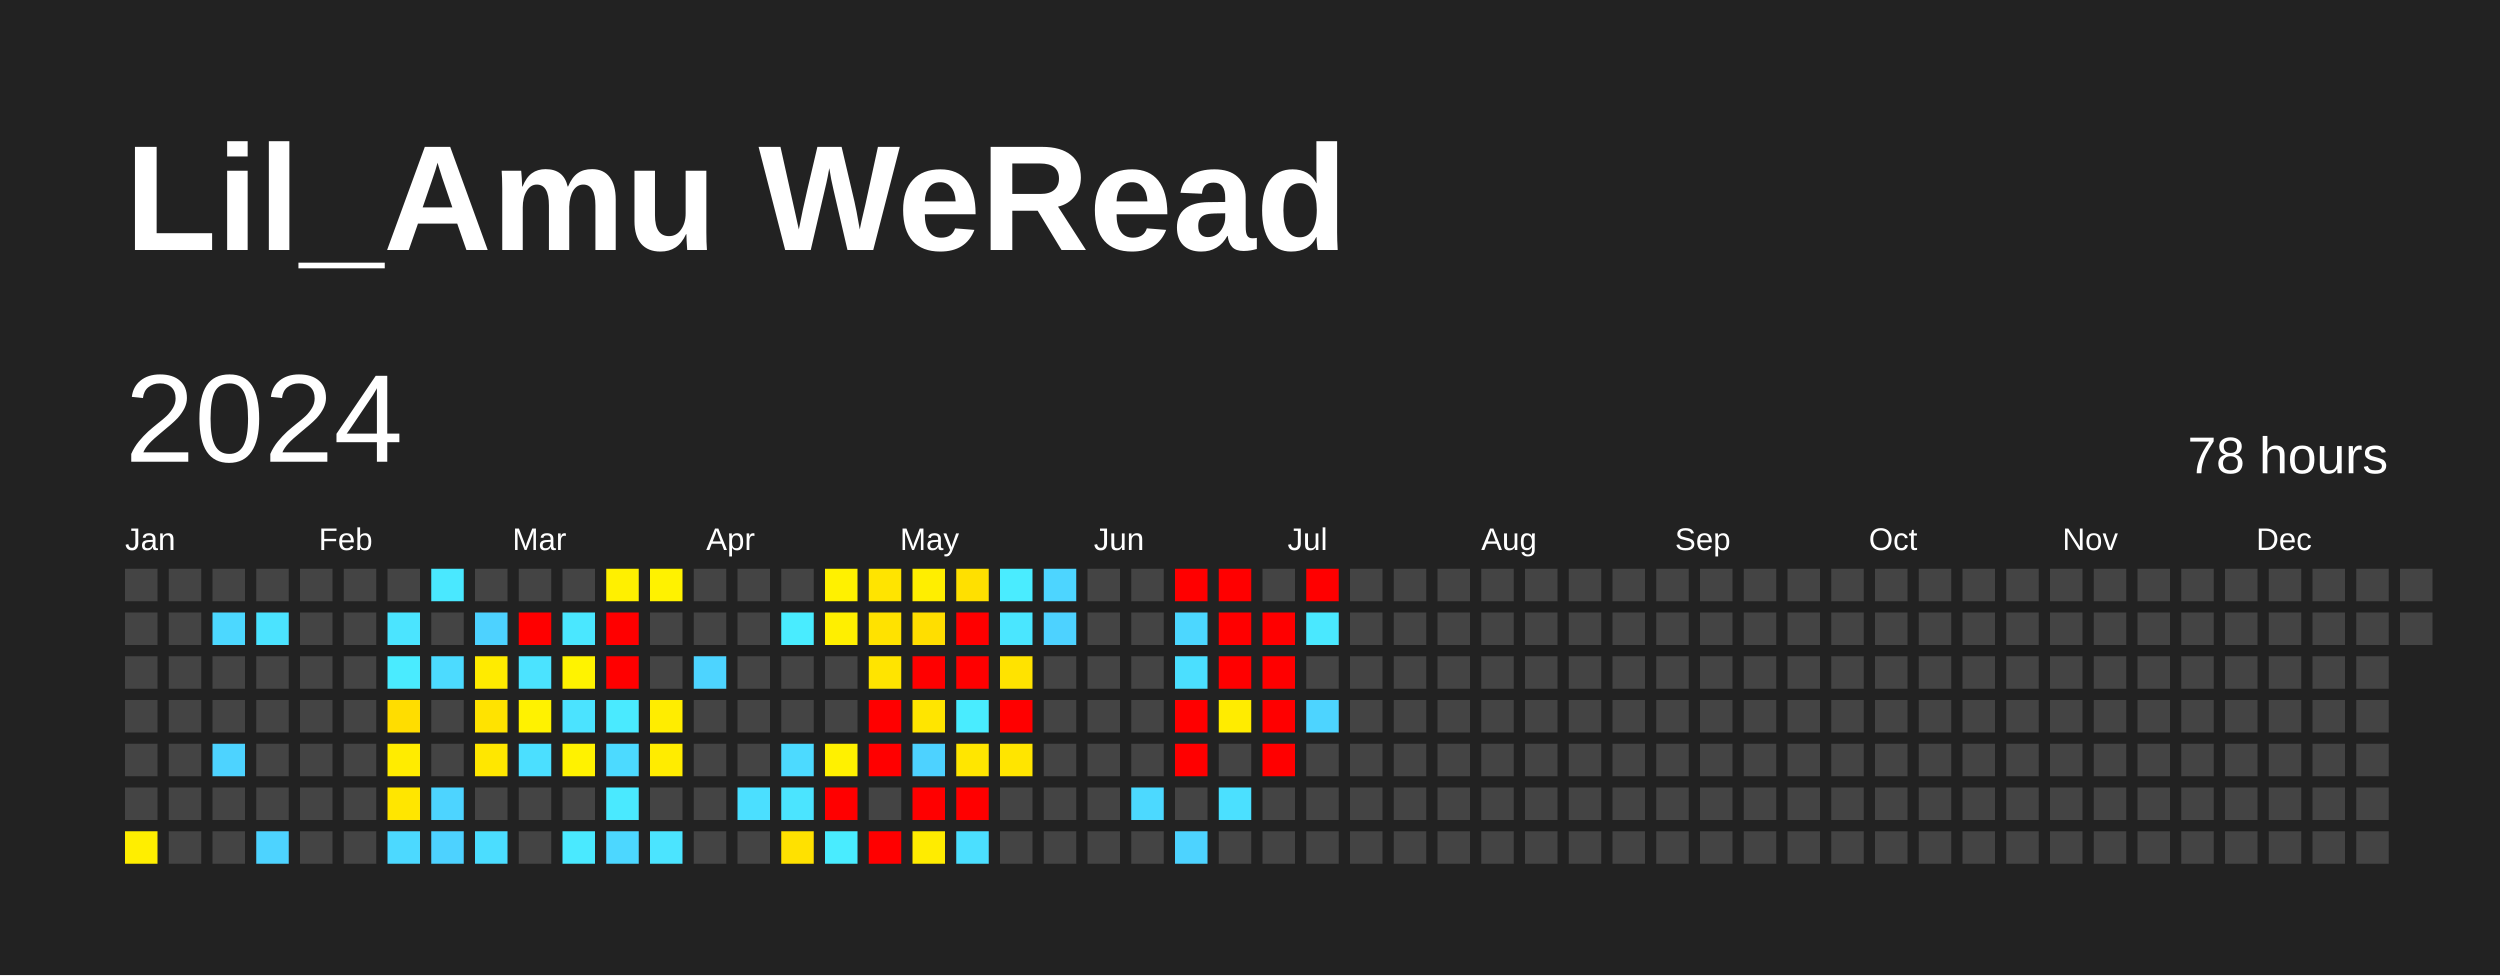
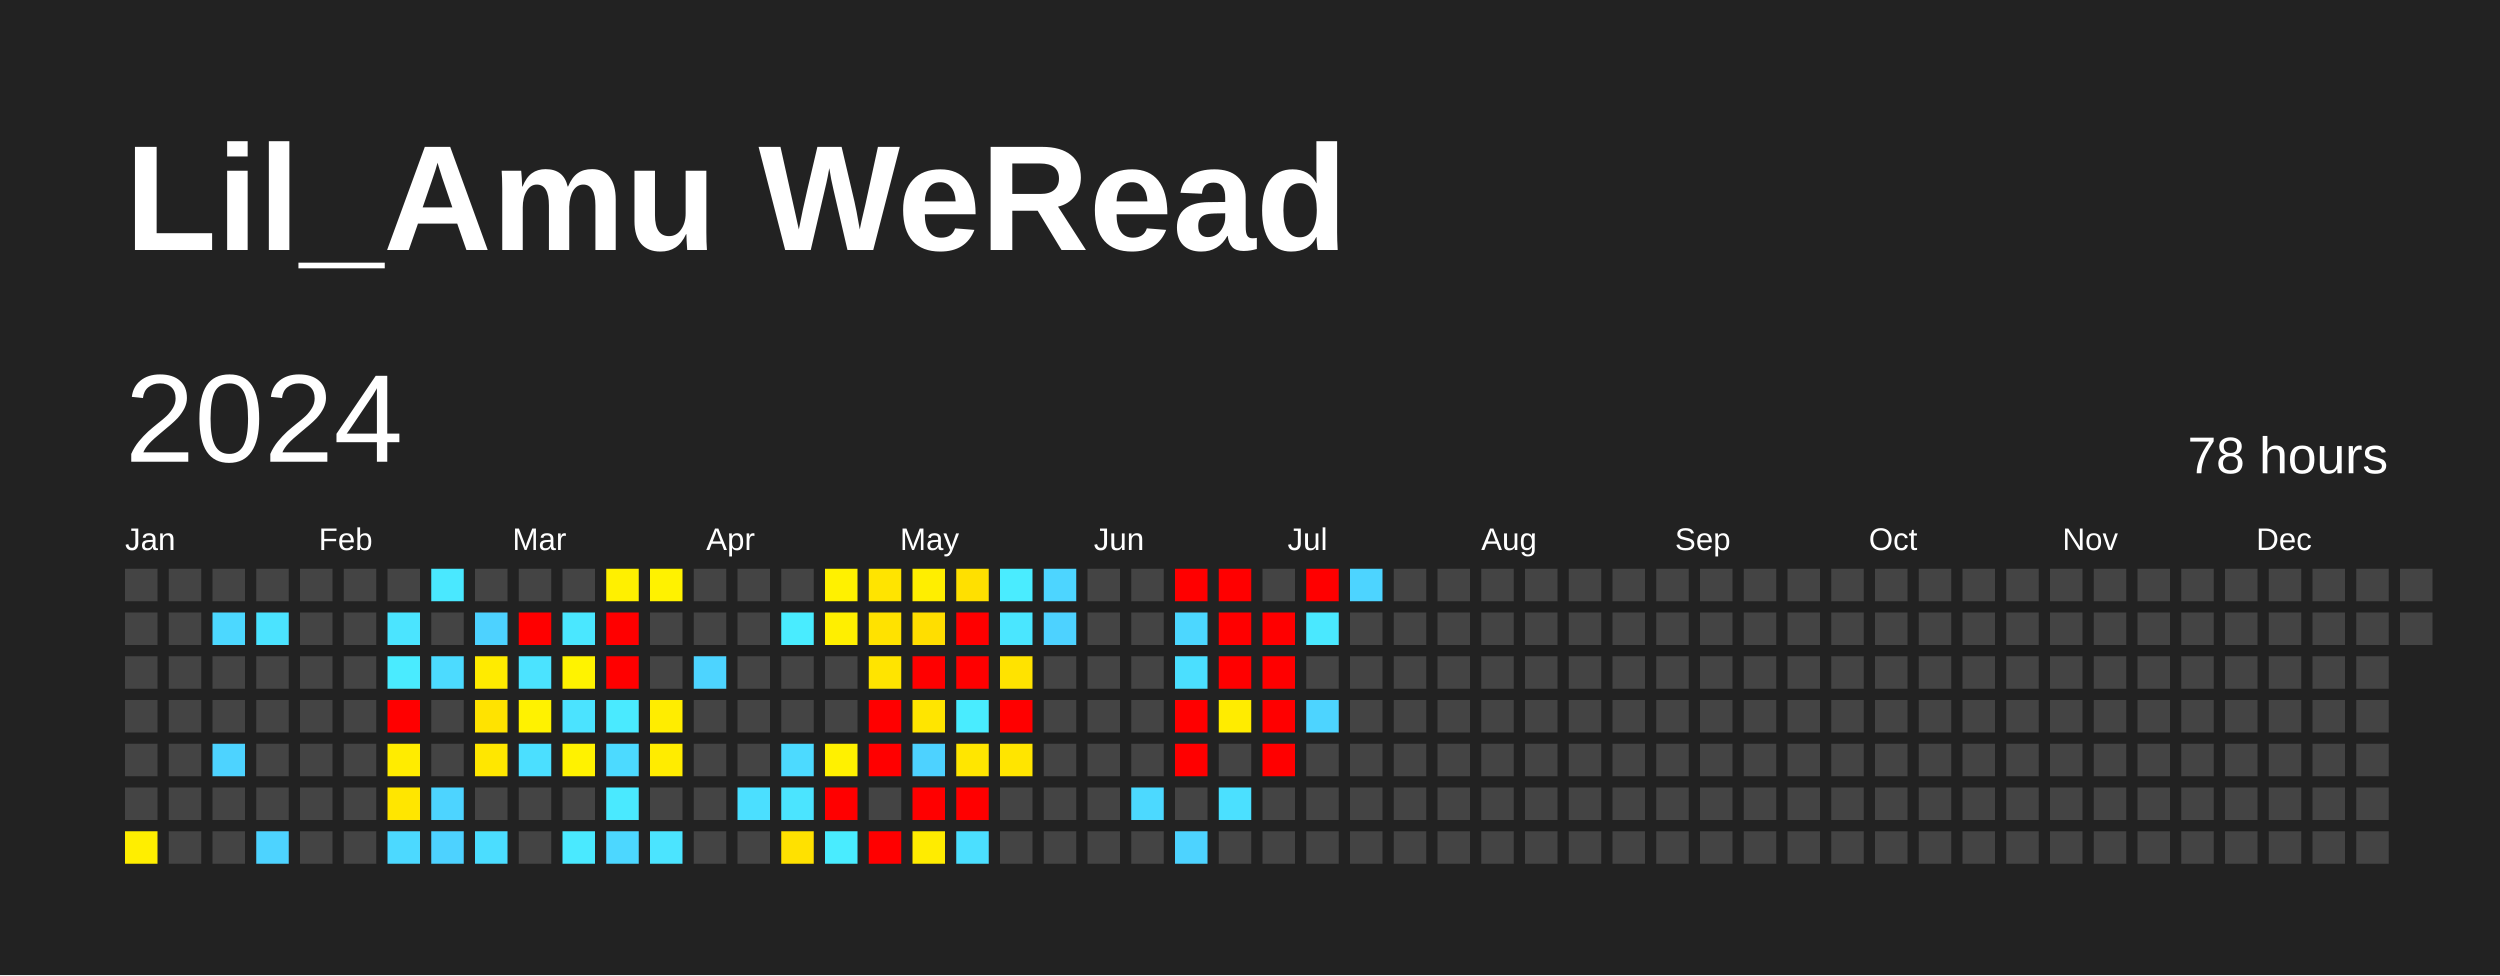
<svg xmlns="http://www.w3.org/2000/svg" baseProfile="full" height="78mm" version="1.1" viewBox="0,0,200,78" width="200mm">
  <defs />
  <rect fill="#222222" height="78" width="200" x="0" y="0" />
  <text fill="#FFFFFF" style="font-size:12px; font-family:Arial; font-weight:bold;" x="10" y="20">Lil_Amu WeRead</text>
  <text dominant-baseline="hanging" fill="#FFFFFF" style="font-size:10.0px; font-family:Arial;" x="10" y="30">2024</text>
  <text dominant-baseline="hanging" fill="#FFFFFF" style="font-size:4.125px; font-family:Arial;" x="175" y="35">78 hours</text>
  <text fill="#FFFFFF" style="font-size:2.5px; font-family:Arial" x="10.0" y="44">Jan</text>
  <text fill="#FFFFFF" style="font-size:2.5px; font-family:Arial" x="25.5" y="44">Feb</text>
  <text fill="#FFFFFF" style="font-size:2.5px; font-family:Arial" x="41.0" y="44">Mar</text>
  <text fill="#FFFFFF" style="font-size:2.5px; font-family:Arial" x="56.5" y="44">Apr</text>
  <text fill="#FFFFFF" style="font-size:2.5px; font-family:Arial" x="72.0" y="44">May</text>
  <text fill="#FFFFFF" style="font-size:2.5px; font-family:Arial" x="87.5" y="44">Jun</text>
  <text fill="#FFFFFF" style="font-size:2.5px; font-family:Arial" x="103.0" y="44">Jul</text>
  <text fill="#FFFFFF" style="font-size:2.5px; font-family:Arial" x="118.5" y="44">Aug</text>
  <text fill="#FFFFFF" style="font-size:2.5px; font-family:Arial" x="134.0" y="44">Sep</text>
  <text fill="#FFFFFF" style="font-size:2.5px; font-family:Arial" x="149.5" y="44">Oct</text>
  <text fill="#FFFFFF" style="font-size:2.5px; font-family:Arial" x="165.0" y="44">Nov</text>
  <text fill="#FFFFFF" style="font-size:2.5px; font-family:Arial" x="180.5" y="44">Dec</text>
  <rect fill="#444444" height="2.6" width="2.6" x="10.0" y="45.5" />
  <rect fill="#444444" height="2.6" width="2.6" x="10.0" y="49.0" />
  <rect fill="#444444" height="2.6" width="2.6" x="10.0" y="52.5" />
  <rect fill="#444444" height="2.6" width="2.6" x="10.0" y="56.0" />
  <rect fill="#444444" height="2.6" width="2.6" x="10.0" y="59.5" />
  <rect fill="#444444" height="2.6" width="2.6" x="10.0" y="63.0" />
  <rect fill="#ffee00" height="2.6" width="2.6" x="10.0" y="66.5" />
  <rect fill="#444444" height="2.6" width="2.6" x="13.5" y="45.5" />
  <rect fill="#444444" height="2.6" width="2.6" x="13.5" y="49.0" />
  <rect fill="#444444" height="2.6" width="2.6" x="13.5" y="52.5" />
  <rect fill="#444444" height="2.6" width="2.6" x="13.5" y="56.0" />
  <rect fill="#444444" height="2.6" width="2.6" x="13.5" y="59.5" />
  <rect fill="#444444" height="2.6" width="2.6" x="13.5" y="63.0" />
  <rect fill="#444444" height="2.6" width="2.6" x="13.5" y="66.5" />
  <rect fill="#444444" height="2.6" width="2.6" x="17.0" y="45.5" />
  <rect fill="#4cd8ff" height="2.6" width="2.6" x="17.0" y="49.0" />
  <rect fill="#444444" height="2.6" width="2.6" x="17.0" y="52.5" />
  <rect fill="#444444" height="2.6" width="2.6" x="17.0" y="56.0" />
  <rect fill="#4dd3ff" height="2.6" width="2.6" x="17.0" y="59.5" />
  <rect fill="#444444" height="2.6" width="2.6" x="17.0" y="63.0" />
  <rect fill="#444444" height="2.6" width="2.6" x="17.0" y="66.5" />
  <rect fill="#444444" height="2.6" width="2.6" x="20.5" y="45.5" />
  <rect fill="#4be3ff" height="2.6" width="2.6" x="20.5" y="49.0" />
  <rect fill="#444444" height="2.6" width="2.6" x="20.5" y="52.5" />
  <rect fill="#444444" height="2.6" width="2.6" x="20.5" y="56.0" />
  <rect fill="#444444" height="2.6" width="2.6" x="20.5" y="59.5" />
  <rect fill="#444444" height="2.6" width="2.6" x="20.5" y="63.0" />
  <rect fill="#4dd3ff" height="2.6" width="2.6" x="20.5" y="66.5" />
  <rect fill="#444444" height="2.6" width="2.6" x="24.0" y="45.5" />
  <rect fill="#444444" height="2.6" width="2.6" x="24.0" y="49.0" />
  <rect fill="#444444" height="2.6" width="2.6" x="24.0" y="52.5" />
  <rect fill="#444444" height="2.6" width="2.6" x="24.0" y="56.0" />
  <rect fill="#444444" height="2.6" width="2.6" x="24.0" y="59.5" />
  <rect fill="#444444" height="2.6" width="2.6" x="24.0" y="63.0" />
  <rect fill="#444444" height="2.6" width="2.6" x="24.0" y="66.5" />
  <rect fill="#444444" height="2.6" width="2.6" x="27.5" y="45.5" />
  <rect fill="#444444" height="2.6" width="2.6" x="27.5" y="49.0" />
  <rect fill="#444444" height="2.6" width="2.6" x="27.5" y="52.5" />
  <rect fill="#444444" height="2.6" width="2.6" x="27.5" y="56.0" />
  <rect fill="#444444" height="2.6" width="2.6" x="27.5" y="59.5" />
  <rect fill="#444444" height="2.6" width="2.6" x="27.5" y="63.0" />
  <rect fill="#444444" height="2.6" width="2.6" x="27.5" y="66.5" />
  <rect fill="#444444" height="2.6" width="2.6" x="31.0" y="45.5" />
  <rect fill="#4be4ff" height="2.6" width="2.6" x="31.0" y="49.0" />
  <rect fill="#4aebff" height="2.6" width="2.6" x="31.0" y="52.5" />
-   <rect fill="#ffdd00" height="2.6" width="2.6" x="31.0" y="56.0" />
+   <rect fill="red" height="2.6" width="2.6" x="31.0" y="56.0" />
  <rect fill="#ffec00" height="2.6" width="2.6" x="31.0" y="59.5" />
  <rect fill="#ffe600" height="2.6" width="2.6" x="31.0" y="63.0" />
  <rect fill="#4cd9ff" height="2.6" width="2.6" x="31.0" y="66.5" />
  <rect fill="#4ae8ff" height="2.6" width="2.6" x="34.5" y="45.5" />
  <rect fill="#444444" height="2.6" width="2.6" x="34.5" y="49.0" />
  <rect fill="#4cdbff" height="2.6" width="2.6" x="34.5" y="52.5" />
  <rect fill="#444444" height="2.6" width="2.6" x="34.5" y="56.0" />
  <rect fill="#444444" height="2.6" width="2.6" x="34.5" y="59.5" />
  <rect fill="#4dd4ff" height="2.6" width="2.6" x="34.5" y="63.0" />
  <rect fill="#4dd2ff" height="2.6" width="2.6" x="34.5" y="66.5" />
  <rect fill="#444444" height="2.6" width="2.6" x="38.0" y="45.5" />
  <rect fill="#4dd2ff" height="2.6" width="2.6" x="38.0" y="49.0" />
  <rect fill="#ffeb00" height="2.6" width="2.6" x="38.0" y="52.5" />
  <rect fill="#ffe300" height="2.6" width="2.6" x="38.0" y="56.0" />
  <rect fill="#ffe700" height="2.6" width="2.6" x="38.0" y="59.5" />
  <rect fill="#444444" height="2.6" width="2.6" x="38.0" y="63.0" />
  <rect fill="#4bddff" height="2.6" width="2.6" x="38.0" y="66.5" />
  <rect fill="#444444" height="2.6" width="2.6" x="41.5" y="45.5" />
  <rect fill="red" height="2.6" width="2.6" x="41.5" y="49.0" />
  <rect fill="#4be3ff" height="2.6" width="2.6" x="41.5" y="52.5" />
  <rect fill="#fff200" height="2.6" width="2.6" x="41.5" y="56.0" />
  <rect fill="#4bdfff" height="2.6" width="2.6" x="41.5" y="59.5" />
  <rect fill="#444444" height="2.6" width="2.6" x="41.5" y="63.0" />
  <rect fill="#444444" height="2.6" width="2.6" x="41.5" y="66.5" />
  <rect fill="#444444" height="2.6" width="2.6" x="45.0" y="45.5" />
  <rect fill="#4ae7ff" height="2.6" width="2.6" x="45.0" y="49.0" />
  <rect fill="#fff300" height="2.6" width="2.6" x="45.0" y="52.5" />
  <rect fill="#4be3ff" height="2.6" width="2.6" x="45.0" y="56.0" />
  <rect fill="#fff200" height="2.6" width="2.6" x="45.0" y="59.5" />
  <rect fill="#444444" height="2.6" width="2.6" x="45.0" y="63.0" />
  <rect fill="#4ae9ff" height="2.6" width="2.6" x="45.0" y="66.5" />
  <rect fill="#fff000" height="2.6" width="2.6" x="48.5" y="45.5" />
  <rect fill="red" height="2.6" width="2.6" x="48.5" y="49.0" />
  <rect fill="red" height="2.6" width="2.6" x="48.5" y="52.5" />
  <rect fill="#4aeaff" height="2.6" width="2.6" x="48.5" y="56.0" />
  <rect fill="#4cdaff" height="2.6" width="2.6" x="48.5" y="59.5" />
  <rect fill="#4ae9ff" height="2.6" width="2.6" x="48.5" y="63.0" />
  <rect fill="#4cd7ff" height="2.6" width="2.6" x="48.5" y="66.5" />
  <rect fill="#fff200" height="2.6" width="2.6" x="52.0" y="45.5" />
  <rect fill="#444444" height="2.6" width="2.6" x="52.0" y="49.0" />
  <rect fill="#444444" height="2.6" width="2.6" x="52.0" y="52.5" />
  <rect fill="#ffed00" height="2.6" width="2.6" x="52.0" y="56.0" />
  <rect fill="#ffec00" height="2.6" width="2.6" x="52.0" y="59.5" />
  <rect fill="#444444" height="2.6" width="2.6" x="52.0" y="63.0" />
  <rect fill="#4be4ff" height="2.6" width="2.6" x="52.0" y="66.5" />
  <rect fill="#444444" height="2.6" width="2.6" x="55.5" y="45.5" />
  <rect fill="#444444" height="2.6" width="2.6" x="55.5" y="49.0" />
  <rect fill="#4dd4ff" height="2.6" width="2.6" x="55.5" y="52.5" />
  <rect fill="#444444" height="2.6" width="2.6" x="55.5" y="56.0" />
  <rect fill="#444444" height="2.6" width="2.6" x="55.5" y="59.5" />
  <rect fill="#444444" height="2.6" width="2.6" x="55.5" y="63.0" />
  <rect fill="#444444" height="2.6" width="2.6" x="55.5" y="66.5" />
  <rect fill="#444444" height="2.6" width="2.6" x="59.0" y="45.5" />
  <rect fill="#444444" height="2.6" width="2.6" x="59.0" y="49.0" />
  <rect fill="#444444" height="2.6" width="2.6" x="59.0" y="52.5" />
  <rect fill="#444444" height="2.6" width="2.6" x="59.0" y="56.0" />
  <rect fill="#444444" height="2.6" width="2.6" x="59.0" y="59.5" />
  <rect fill="#4bdfff" height="2.6" width="2.6" x="59.0" y="63.0" />
  <rect fill="#444444" height="2.6" width="2.6" x="59.0" y="66.5" />
  <rect fill="#444444" height="2.6" width="2.6" x="62.5" y="45.5" />
  <rect fill="#49ecff" height="2.6" width="2.6" x="62.5" y="49.0" />
  <rect fill="#444444" height="2.6" width="2.6" x="62.5" y="52.5" />
  <rect fill="#444444" height="2.6" width="2.6" x="62.5" y="56.0" />
  <rect fill="#4cdaff" height="2.6" width="2.6" x="62.5" y="59.5" />
  <rect fill="#4be4ff" height="2.6" width="2.6" x="62.5" y="63.0" />
  <rect fill="#ffe100" height="2.6" width="2.6" x="62.5" y="66.5" />
  <rect fill="#fff100" height="2.6" width="2.6" x="66.0" y="45.5" />
  <rect fill="#ffef00" height="2.6" width="2.6" x="66.0" y="49.0" />
  <rect fill="#444444" height="2.6" width="2.6" x="66.0" y="52.5" />
  <rect fill="#444444" height="2.6" width="2.6" x="66.0" y="56.0" />
  <rect fill="#fff100" height="2.6" width="2.6" x="66.0" y="59.5" />
  <rect fill="red" height="2.6" width="2.6" x="66.0" y="63.0" />
  <rect fill="#49ecff" height="2.6" width="2.6" x="66.0" y="66.5" />
  <rect fill="#ffe400" height="2.6" width="2.6" x="69.5" y="45.5" />
  <rect fill="#ffe200" height="2.6" width="2.6" x="69.5" y="49.0" />
  <rect fill="#ffe400" height="2.6" width="2.6" x="69.5" y="52.5" />
  <rect fill="red" height="2.6" width="2.6" x="69.5" y="56.0" />
  <rect fill="red" height="2.6" width="2.6" x="69.5" y="59.5" />
  <rect fill="#444444" height="2.6" width="2.6" x="69.5" y="63.0" />
  <rect fill="red" height="2.6" width="2.6" x="69.5" y="66.5" />
  <rect fill="#ffee00" height="2.6" width="2.6" x="73.0" y="45.5" />
  <rect fill="#ffde00" height="2.6" width="2.6" x="73.0" y="49.0" />
  <rect fill="red" height="2.6" width="2.6" x="73.0" y="52.5" />
  <rect fill="#ffe500" height="2.6" width="2.6" x="73.0" y="56.0" />
  <rect fill="#4dd2ff" height="2.6" width="2.6" x="73.0" y="59.5" />
  <rect fill="red" height="2.6" width="2.6" x="73.0" y="63.0" />
  <rect fill="#ffec00" height="2.6" width="2.6" x="73.0" y="66.5" />
  <rect fill="#ffe000" height="2.6" width="2.6" x="76.5" y="45.5" />
  <rect fill="red" height="2.6" width="2.6" x="76.5" y="49.0" />
  <rect fill="red" height="2.6" width="2.6" x="76.5" y="52.5" />
  <rect fill="#49ecff" height="2.6" width="2.6" x="76.5" y="56.0" />
  <rect fill="#ffe600" height="2.6" width="2.6" x="76.5" y="59.5" />
  <rect fill="red" height="2.6" width="2.6" x="76.5" y="63.0" />
  <rect fill="#4bdfff" height="2.6" width="2.6" x="76.5" y="66.5" />
  <rect fill="#4aecff" height="2.6" width="2.6" x="80.0" y="45.5" />
  <rect fill="#4ae6ff" height="2.6" width="2.6" x="80.0" y="49.0" />
  <rect fill="#ffe300" height="2.6" width="2.6" x="80.0" y="52.5" />
  <rect fill="red" height="2.6" width="2.6" x="80.0" y="56.0" />
  <rect fill="#ffe500" height="2.6" width="2.6" x="80.0" y="59.5" />
  <rect fill="#444444" height="2.6" width="2.6" x="80.0" y="63.0" />
  <rect fill="#444444" height="2.6" width="2.6" x="80.0" y="66.5" />
  <rect fill="#4dd5ff" height="2.6" width="2.6" x="83.5" y="45.5" />
  <rect fill="#4dd2ff" height="2.6" width="2.6" x="83.5" y="49.0" />
  <rect fill="#444444" height="2.6" width="2.6" x="83.5" y="52.5" />
  <rect fill="#444444" height="2.6" width="2.6" x="83.5" y="56.0" />
  <rect fill="#444444" height="2.6" width="2.6" x="83.5" y="59.5" />
  <rect fill="#444444" height="2.6" width="2.6" x="83.5" y="63.0" />
  <rect fill="#444444" height="2.6" width="2.6" x="83.5" y="66.5" />
  <rect fill="#444444" height="2.6" width="2.6" x="87.0" y="45.5" />
  <rect fill="#444444" height="2.6" width="2.6" x="87.0" y="49.0" />
  <rect fill="#444444" height="2.6" width="2.6" x="87.0" y="52.5" />
  <rect fill="#444444" height="2.6" width="2.6" x="87.0" y="56.0" />
  <rect fill="#444444" height="2.6" width="2.6" x="87.0" y="59.5" />
  <rect fill="#444444" height="2.6" width="2.6" x="87.0" y="63.0" />
  <rect fill="#444444" height="2.6" width="2.6" x="87.0" y="66.5" />
  <rect fill="#444444" height="2.6" width="2.6" x="90.5" y="45.5" />
  <rect fill="#444444" height="2.6" width="2.6" x="90.5" y="49.0" />
  <rect fill="#444444" height="2.6" width="2.6" x="90.5" y="52.5" />
  <rect fill="#444444" height="2.6" width="2.6" x="90.5" y="56.0" />
  <rect fill="#444444" height="2.6" width="2.6" x="90.5" y="59.5" />
  <rect fill="#4cd9ff" height="2.6" width="2.6" x="90.5" y="63.0" />
  <rect fill="#444444" height="2.6" width="2.6" x="90.5" y="66.5" />
  <rect fill="red" height="2.6" width="2.6" x="94.0" y="45.5" />
  <rect fill="#4cd7ff" height="2.6" width="2.6" x="94.0" y="49.0" />
  <rect fill="#4bdfff" height="2.6" width="2.6" x="94.0" y="52.5" />
  <rect fill="red" height="2.6" width="2.6" x="94.0" y="56.0" />
  <rect fill="red" height="2.6" width="2.6" x="94.0" y="59.5" />
  <rect fill="#444444" height="2.6" width="2.6" x="94.0" y="63.0" />
  <rect fill="#4dd3ff" height="2.6" width="2.6" x="94.0" y="66.5" />
  <rect fill="red" height="2.6" width="2.6" x="97.5" y="45.5" />
  <rect fill="red" height="2.6" width="2.6" x="97.5" y="49.0" />
  <rect fill="red" height="2.6" width="2.6" x="97.5" y="52.5" />
  <rect fill="#ffec00" height="2.6" width="2.6" x="97.5" y="56.0" />
  <rect fill="#444444" height="2.6" width="2.6" x="97.5" y="59.5" />
  <rect fill="#4be0ff" height="2.6" width="2.6" x="97.5" y="63.0" />
  <rect fill="#444444" height="2.6" width="2.6" x="97.5" y="66.5" />
  <rect fill="#444444" height="2.6" width="2.6" x="101.0" y="45.5" />
  <rect fill="red" height="2.6" width="2.6" x="101.0" y="49.0" />
  <rect fill="red" height="2.6" width="2.6" x="101.0" y="52.5" />
  <rect fill="red" height="2.6" width="2.6" x="101.0" y="56.0" />
  <rect fill="red" height="2.6" width="2.6" x="101.0" y="59.5" />
  <rect fill="#444444" height="2.6" width="2.6" x="101.0" y="63.0" />
  <rect fill="#444444" height="2.6" width="2.6" x="101.0" y="66.5" />
  <rect fill="red" height="2.6" width="2.6" x="104.5" y="45.5" />
  <rect fill="#4ae8ff" height="2.6" width="2.6" x="104.5" y="49.0" />
  <rect fill="#444444" height="2.6" width="2.6" x="104.5" y="52.5" />
  <rect fill="#4dd4ff" height="2.6" width="2.6" x="104.5" y="56.0" />
  <rect fill="#444444" height="2.6" width="2.6" x="104.5" y="59.5" />
  <rect fill="#444444" height="2.6" width="2.6" x="104.5" y="63.0" />
  <rect fill="#444444" height="2.6" width="2.6" x="104.5" y="66.5" />
-   <rect fill="#444444" height="2.6" width="2.6" x="108.0" y="45.5" />
+   <rect fill="#4dd4ff" height="2.6" width="2.6" x="108.0" y="45.5" />
  <rect fill="#444444" height="2.6" width="2.6" x="108.0" y="49.0" />
  <rect fill="#444444" height="2.6" width="2.6" x="108.0" y="52.5" />
  <rect fill="#444444" height="2.6" width="2.6" x="108.0" y="56.0" />
  <rect fill="#444444" height="2.6" width="2.6" x="108.0" y="59.5" />
  <rect fill="#444444" height="2.6" width="2.6" x="108.0" y="63.0" />
  <rect fill="#444444" height="2.6" width="2.6" x="108.0" y="66.5" />
  <rect fill="#444444" height="2.6" width="2.6" x="111.5" y="45.5" />
  <rect fill="#444444" height="2.6" width="2.6" x="111.5" y="49.0" />
  <rect fill="#444444" height="2.6" width="2.6" x="111.5" y="52.5" />
  <rect fill="#444444" height="2.6" width="2.6" x="111.5" y="56.0" />
  <rect fill="#444444" height="2.6" width="2.6" x="111.5" y="59.5" />
  <rect fill="#444444" height="2.6" width="2.6" x="111.5" y="63.0" />
  <rect fill="#444444" height="2.6" width="2.6" x="111.5" y="66.5" />
  <rect fill="#444444" height="2.6" width="2.6" x="115.0" y="45.5" />
  <rect fill="#444444" height="2.6" width="2.6" x="115.0" y="49.0" />
  <rect fill="#444444" height="2.6" width="2.6" x="115.0" y="52.5" />
  <rect fill="#444444" height="2.6" width="2.6" x="115.0" y="56.0" />
  <rect fill="#444444" height="2.6" width="2.6" x="115.0" y="59.5" />
  <rect fill="#444444" height="2.6" width="2.6" x="115.0" y="63.0" />
  <rect fill="#444444" height="2.6" width="2.6" x="115.0" y="66.5" />
  <rect fill="#444444" height="2.6" width="2.6" x="118.5" y="45.5" />
  <rect fill="#444444" height="2.6" width="2.6" x="118.5" y="49.0" />
  <rect fill="#444444" height="2.6" width="2.6" x="118.5" y="52.5" />
  <rect fill="#444444" height="2.6" width="2.6" x="118.5" y="56.0" />
  <rect fill="#444444" height="2.6" width="2.6" x="118.5" y="59.5" />
  <rect fill="#444444" height="2.6" width="2.6" x="118.5" y="63.0" />
  <rect fill="#444444" height="2.6" width="2.6" x="118.5" y="66.5" />
  <rect fill="#444444" height="2.6" width="2.6" x="122.0" y="45.5" />
  <rect fill="#444444" height="2.6" width="2.6" x="122.0" y="49.0" />
  <rect fill="#444444" height="2.6" width="2.6" x="122.0" y="52.5" />
  <rect fill="#444444" height="2.6" width="2.6" x="122.0" y="56.0" />
  <rect fill="#444444" height="2.6" width="2.6" x="122.0" y="59.5" />
  <rect fill="#444444" height="2.6" width="2.6" x="122.0" y="63.0" />
  <rect fill="#444444" height="2.6" width="2.6" x="122.0" y="66.5" />
  <rect fill="#444444" height="2.6" width="2.6" x="125.5" y="45.5" />
  <rect fill="#444444" height="2.6" width="2.6" x="125.5" y="49.0" />
  <rect fill="#444444" height="2.6" width="2.6" x="125.5" y="52.5" />
  <rect fill="#444444" height="2.6" width="2.6" x="125.5" y="56.0" />
  <rect fill="#444444" height="2.6" width="2.6" x="125.5" y="59.5" />
  <rect fill="#444444" height="2.6" width="2.6" x="125.5" y="63.0" />
  <rect fill="#444444" height="2.6" width="2.6" x="125.5" y="66.5" />
  <rect fill="#444444" height="2.6" width="2.6" x="129.0" y="45.5" />
  <rect fill="#444444" height="2.6" width="2.6" x="129.0" y="49.0" />
  <rect fill="#444444" height="2.6" width="2.6" x="129.0" y="52.5" />
  <rect fill="#444444" height="2.6" width="2.6" x="129.0" y="56.0" />
  <rect fill="#444444" height="2.6" width="2.6" x="129.0" y="59.5" />
  <rect fill="#444444" height="2.6" width="2.6" x="129.0" y="63.0" />
  <rect fill="#444444" height="2.6" width="2.6" x="129.0" y="66.5" />
  <rect fill="#444444" height="2.6" width="2.6" x="132.5" y="45.5" />
  <rect fill="#444444" height="2.6" width="2.6" x="132.5" y="49.0" />
  <rect fill="#444444" height="2.6" width="2.6" x="132.5" y="52.5" />
  <rect fill="#444444" height="2.6" width="2.6" x="132.5" y="56.0" />
  <rect fill="#444444" height="2.6" width="2.6" x="132.5" y="59.5" />
  <rect fill="#444444" height="2.6" width="2.6" x="132.5" y="63.0" />
  <rect fill="#444444" height="2.6" width="2.6" x="132.5" y="66.5" />
  <rect fill="#444444" height="2.6" width="2.6" x="136.0" y="45.5" />
  <rect fill="#444444" height="2.6" width="2.6" x="136.0" y="49.0" />
  <rect fill="#444444" height="2.6" width="2.6" x="136.0" y="52.5" />
  <rect fill="#444444" height="2.6" width="2.6" x="136.0" y="56.0" />
  <rect fill="#444444" height="2.6" width="2.6" x="136.0" y="59.5" />
  <rect fill="#444444" height="2.6" width="2.6" x="136.0" y="63.0" />
  <rect fill="#444444" height="2.6" width="2.6" x="136.0" y="66.5" />
  <rect fill="#444444" height="2.6" width="2.6" x="139.5" y="45.5" />
  <rect fill="#444444" height="2.6" width="2.6" x="139.5" y="49.0" />
  <rect fill="#444444" height="2.6" width="2.6" x="139.5" y="52.5" />
  <rect fill="#444444" height="2.6" width="2.6" x="139.5" y="56.0" />
  <rect fill="#444444" height="2.6" width="2.6" x="139.5" y="59.5" />
  <rect fill="#444444" height="2.6" width="2.6" x="139.5" y="63.0" />
  <rect fill="#444444" height="2.6" width="2.6" x="139.5" y="66.5" />
  <rect fill="#444444" height="2.6" width="2.6" x="143.0" y="45.5" />
  <rect fill="#444444" height="2.6" width="2.6" x="143.0" y="49.0" />
  <rect fill="#444444" height="2.6" width="2.6" x="143.0" y="52.5" />
  <rect fill="#444444" height="2.6" width="2.6" x="143.0" y="56.0" />
  <rect fill="#444444" height="2.6" width="2.6" x="143.0" y="59.5" />
  <rect fill="#444444" height="2.6" width="2.6" x="143.0" y="63.0" />
  <rect fill="#444444" height="2.6" width="2.6" x="143.0" y="66.5" />
  <rect fill="#444444" height="2.6" width="2.6" x="146.5" y="45.5" />
  <rect fill="#444444" height="2.6" width="2.6" x="146.5" y="49.0" />
  <rect fill="#444444" height="2.6" width="2.6" x="146.5" y="52.5" />
  <rect fill="#444444" height="2.6" width="2.6" x="146.5" y="56.0" />
  <rect fill="#444444" height="2.6" width="2.6" x="146.5" y="59.5" />
  <rect fill="#444444" height="2.6" width="2.6" x="146.5" y="63.0" />
  <rect fill="#444444" height="2.6" width="2.6" x="146.5" y="66.5" />
  <rect fill="#444444" height="2.6" width="2.6" x="150.0" y="45.5" />
  <rect fill="#444444" height="2.6" width="2.6" x="150.0" y="49.0" />
  <rect fill="#444444" height="2.6" width="2.6" x="150.0" y="52.5" />
  <rect fill="#444444" height="2.6" width="2.6" x="150.0" y="56.0" />
  <rect fill="#444444" height="2.6" width="2.6" x="150.0" y="59.5" />
  <rect fill="#444444" height="2.6" width="2.6" x="150.0" y="63.0" />
  <rect fill="#444444" height="2.6" width="2.6" x="150.0" y="66.5" />
  <rect fill="#444444" height="2.6" width="2.6" x="153.5" y="45.5" />
  <rect fill="#444444" height="2.6" width="2.6" x="153.5" y="49.0" />
  <rect fill="#444444" height="2.6" width="2.6" x="153.5" y="52.5" />
  <rect fill="#444444" height="2.6" width="2.6" x="153.5" y="56.0" />
  <rect fill="#444444" height="2.6" width="2.6" x="153.5" y="59.5" />
  <rect fill="#444444" height="2.6" width="2.6" x="153.5" y="63.0" />
  <rect fill="#444444" height="2.6" width="2.6" x="153.5" y="66.5" />
  <rect fill="#444444" height="2.6" width="2.6" x="157.0" y="45.5" />
  <rect fill="#444444" height="2.6" width="2.6" x="157.0" y="49.0" />
  <rect fill="#444444" height="2.6" width="2.6" x="157.0" y="52.5" />
  <rect fill="#444444" height="2.6" width="2.6" x="157.0" y="56.0" />
  <rect fill="#444444" height="2.6" width="2.6" x="157.0" y="59.5" />
  <rect fill="#444444" height="2.6" width="2.6" x="157.0" y="63.0" />
  <rect fill="#444444" height="2.6" width="2.6" x="157.0" y="66.5" />
  <rect fill="#444444" height="2.6" width="2.6" x="160.5" y="45.5" />
  <rect fill="#444444" height="2.6" width="2.6" x="160.5" y="49.0" />
  <rect fill="#444444" height="2.6" width="2.6" x="160.5" y="52.5" />
  <rect fill="#444444" height="2.6" width="2.6" x="160.5" y="56.0" />
  <rect fill="#444444" height="2.6" width="2.6" x="160.5" y="59.5" />
  <rect fill="#444444" height="2.6" width="2.6" x="160.5" y="63.0" />
  <rect fill="#444444" height="2.6" width="2.6" x="160.5" y="66.5" />
  <rect fill="#444444" height="2.6" width="2.6" x="164.0" y="45.5" />
  <rect fill="#444444" height="2.6" width="2.6" x="164.0" y="49.0" />
  <rect fill="#444444" height="2.6" width="2.6" x="164.0" y="52.5" />
  <rect fill="#444444" height="2.6" width="2.6" x="164.0" y="56.0" />
  <rect fill="#444444" height="2.6" width="2.6" x="164.0" y="59.5" />
  <rect fill="#444444" height="2.6" width="2.6" x="164.0" y="63.0" />
  <rect fill="#444444" height="2.6" width="2.6" x="164.0" y="66.5" />
  <rect fill="#444444" height="2.6" width="2.6" x="167.5" y="45.5" />
  <rect fill="#444444" height="2.6" width="2.6" x="167.5" y="49.0" />
  <rect fill="#444444" height="2.6" width="2.6" x="167.5" y="52.5" />
  <rect fill="#444444" height="2.6" width="2.6" x="167.5" y="56.0" />
  <rect fill="#444444" height="2.6" width="2.6" x="167.5" y="59.5" />
  <rect fill="#444444" height="2.6" width="2.6" x="167.5" y="63.0" />
  <rect fill="#444444" height="2.6" width="2.6" x="167.5" y="66.5" />
  <rect fill="#444444" height="2.6" width="2.6" x="171.0" y="45.5" />
  <rect fill="#444444" height="2.6" width="2.6" x="171.0" y="49.0" />
  <rect fill="#444444" height="2.6" width="2.6" x="171.0" y="52.5" />
  <rect fill="#444444" height="2.6" width="2.6" x="171.0" y="56.0" />
  <rect fill="#444444" height="2.6" width="2.6" x="171.0" y="59.5" />
  <rect fill="#444444" height="2.6" width="2.6" x="171.0" y="63.0" />
  <rect fill="#444444" height="2.6" width="2.6" x="171.0" y="66.5" />
  <rect fill="#444444" height="2.6" width="2.6" x="174.5" y="45.5" />
  <rect fill="#444444" height="2.6" width="2.6" x="174.5" y="49.0" />
  <rect fill="#444444" height="2.6" width="2.6" x="174.5" y="52.5" />
  <rect fill="#444444" height="2.6" width="2.6" x="174.5" y="56.0" />
  <rect fill="#444444" height="2.6" width="2.6" x="174.5" y="59.5" />
  <rect fill="#444444" height="2.6" width="2.6" x="174.5" y="63.0" />
  <rect fill="#444444" height="2.6" width="2.6" x="174.5" y="66.5" />
  <rect fill="#444444" height="2.6" width="2.6" x="178.0" y="45.5" />
  <rect fill="#444444" height="2.6" width="2.6" x="178.0" y="49.0" />
  <rect fill="#444444" height="2.6" width="2.6" x="178.0" y="52.5" />
  <rect fill="#444444" height="2.6" width="2.6" x="178.0" y="56.0" />
  <rect fill="#444444" height="2.6" width="2.6" x="178.0" y="59.5" />
  <rect fill="#444444" height="2.6" width="2.6" x="178.0" y="63.0" />
  <rect fill="#444444" height="2.6" width="2.6" x="178.0" y="66.5" />
  <rect fill="#444444" height="2.6" width="2.6" x="181.5" y="45.5" />
  <rect fill="#444444" height="2.6" width="2.6" x="181.5" y="49.0" />
  <rect fill="#444444" height="2.6" width="2.6" x="181.5" y="52.5" />
  <rect fill="#444444" height="2.6" width="2.6" x="181.5" y="56.0" />
  <rect fill="#444444" height="2.6" width="2.6" x="181.5" y="59.5" />
  <rect fill="#444444" height="2.6" width="2.6" x="181.5" y="63.0" />
  <rect fill="#444444" height="2.6" width="2.6" x="181.5" y="66.5" />
  <rect fill="#444444" height="2.6" width="2.6" x="185.0" y="45.5" />
  <rect fill="#444444" height="2.6" width="2.6" x="185.0" y="49.0" />
  <rect fill="#444444" height="2.6" width="2.6" x="185.0" y="52.5" />
  <rect fill="#444444" height="2.6" width="2.6" x="185.0" y="56.0" />
  <rect fill="#444444" height="2.6" width="2.6" x="185.0" y="59.5" />
  <rect fill="#444444" height="2.6" width="2.6" x="185.0" y="63.0" />
  <rect fill="#444444" height="2.6" width="2.6" x="185.0" y="66.5" />
  <rect fill="#444444" height="2.6" width="2.6" x="188.5" y="45.5" />
  <rect fill="#444444" height="2.6" width="2.6" x="188.5" y="49.0" />
  <rect fill="#444444" height="2.6" width="2.6" x="188.5" y="52.5" />
  <rect fill="#444444" height="2.6" width="2.6" x="188.5" y="56.0" />
  <rect fill="#444444" height="2.6" width="2.6" x="188.5" y="59.5" />
  <rect fill="#444444" height="2.6" width="2.6" x="188.5" y="63.0" />
  <rect fill="#444444" height="2.6" width="2.6" x="188.5" y="66.5" />
  <rect fill="#444444" height="2.6" width="2.6" x="192.0" y="45.5" />
  <rect fill="#444444" height="2.6" width="2.6" x="192.0" y="49.0" />
</svg>
